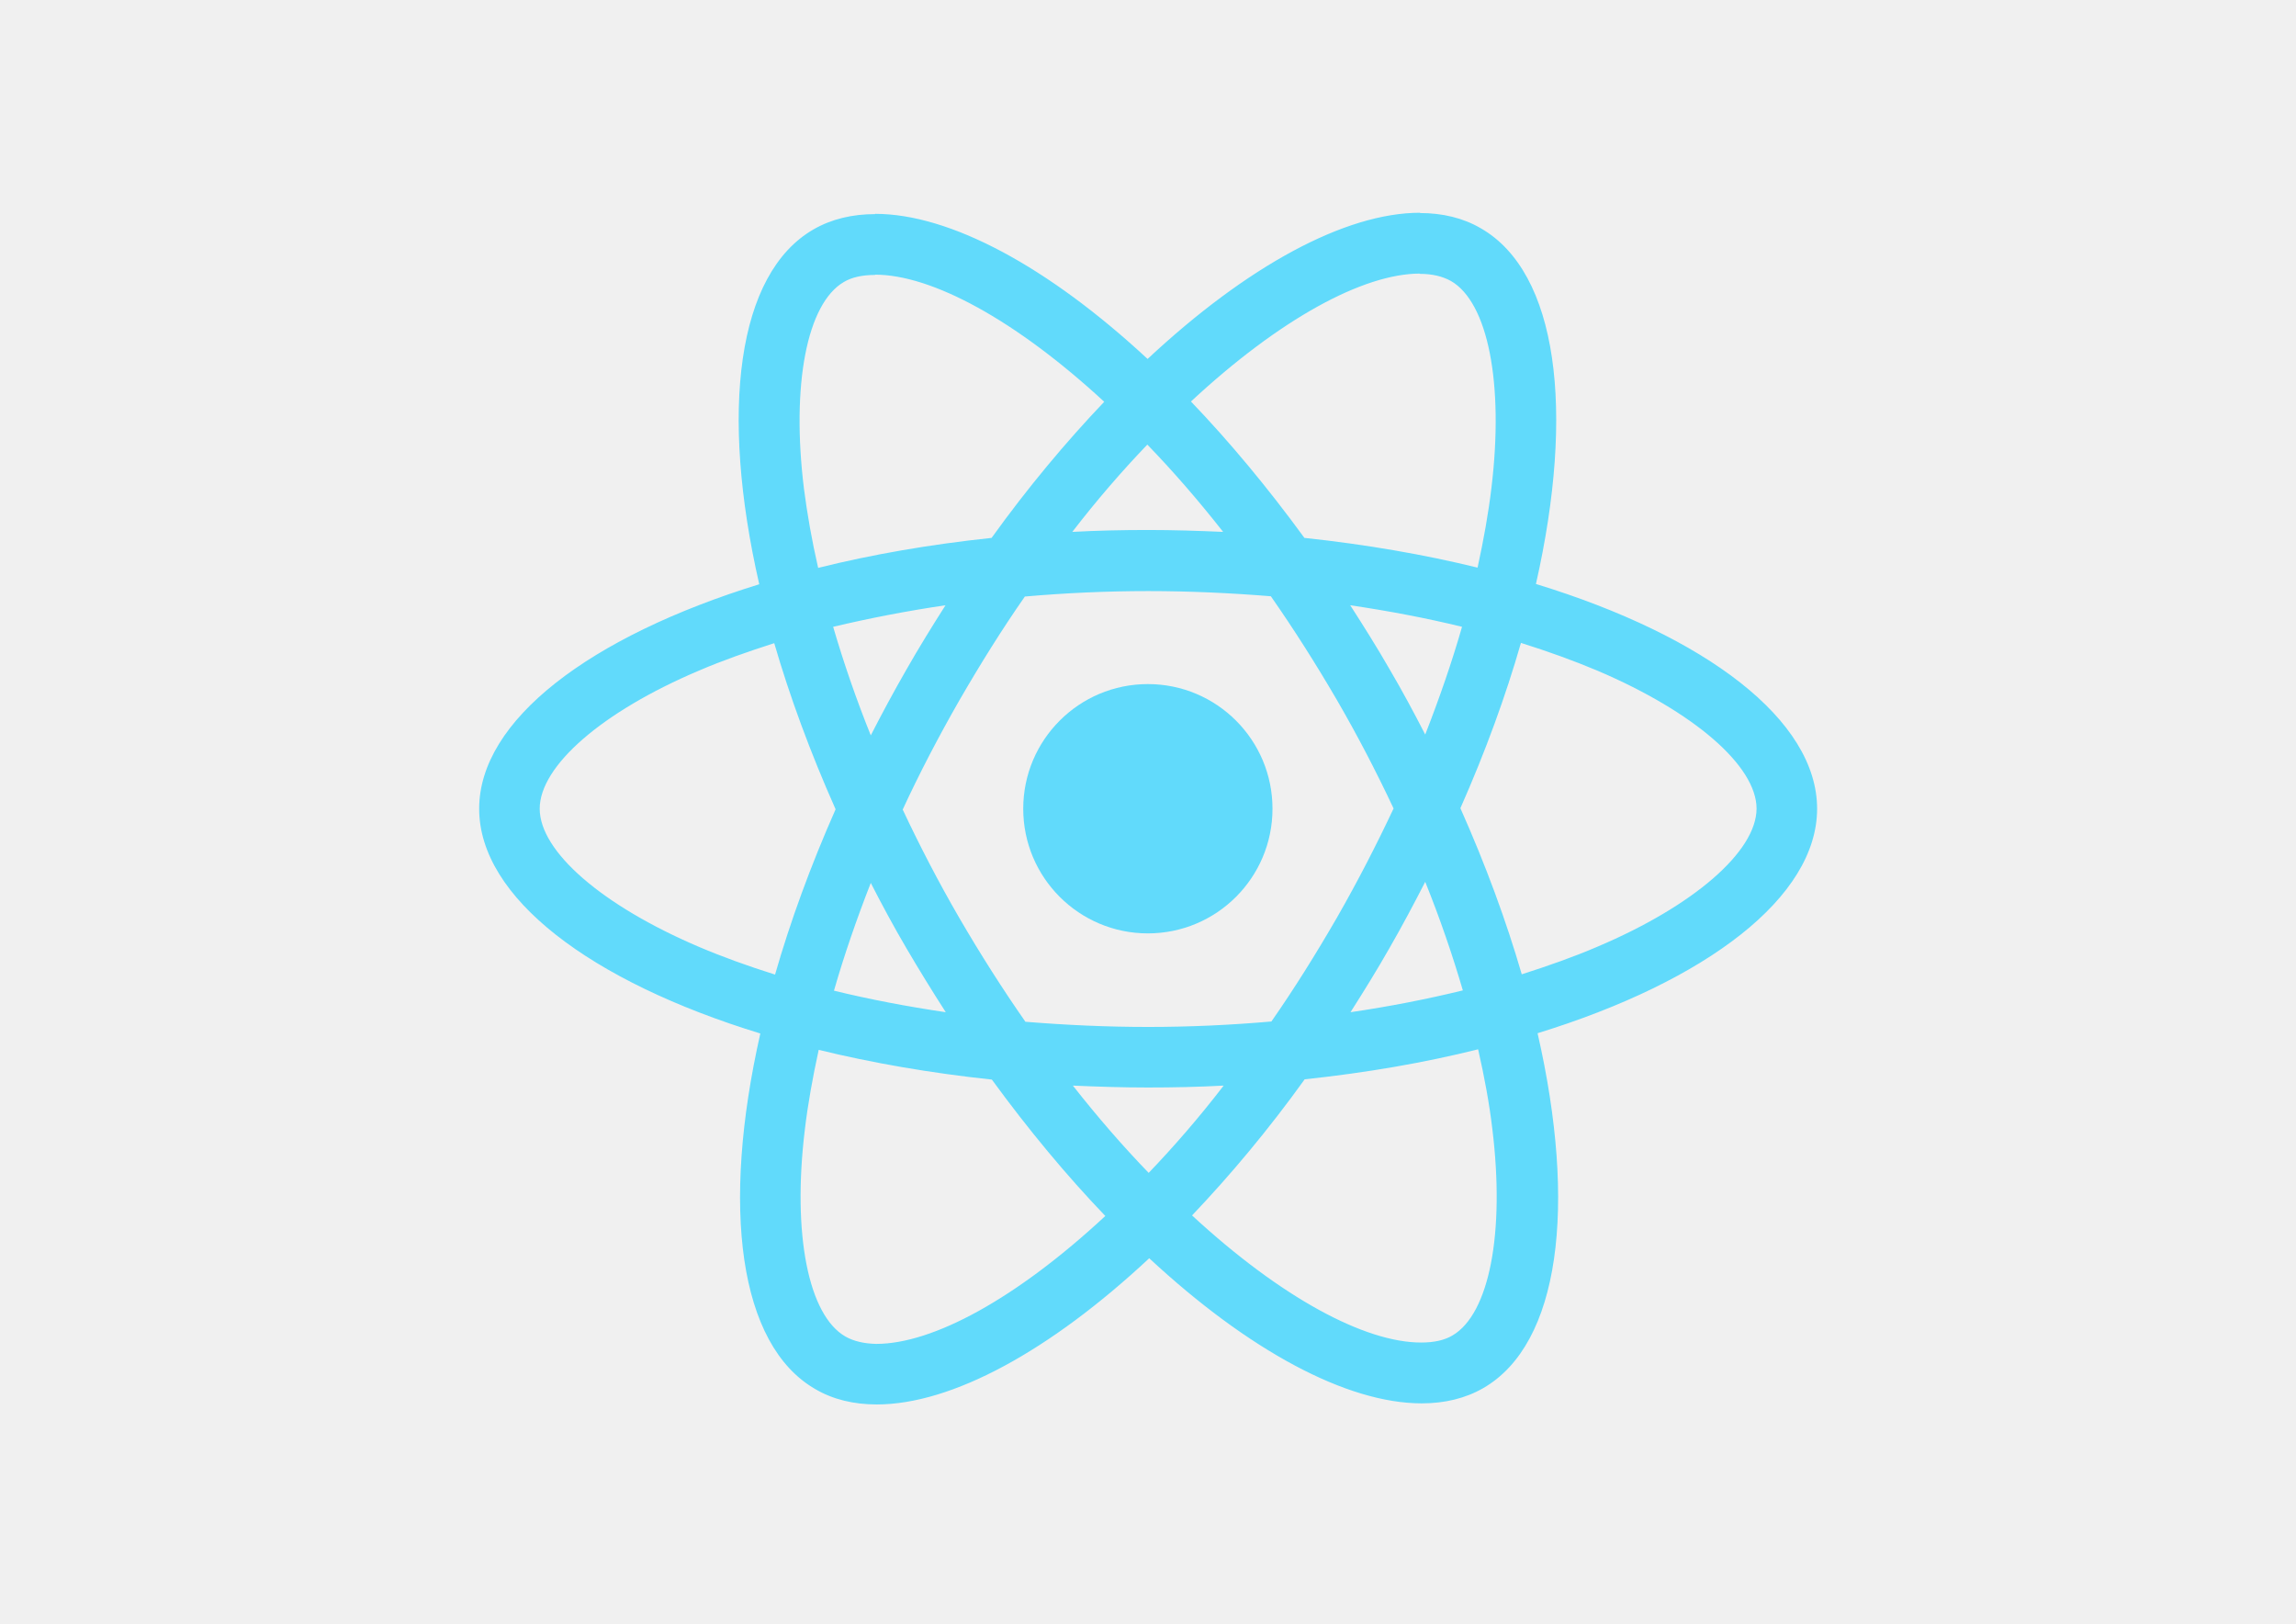
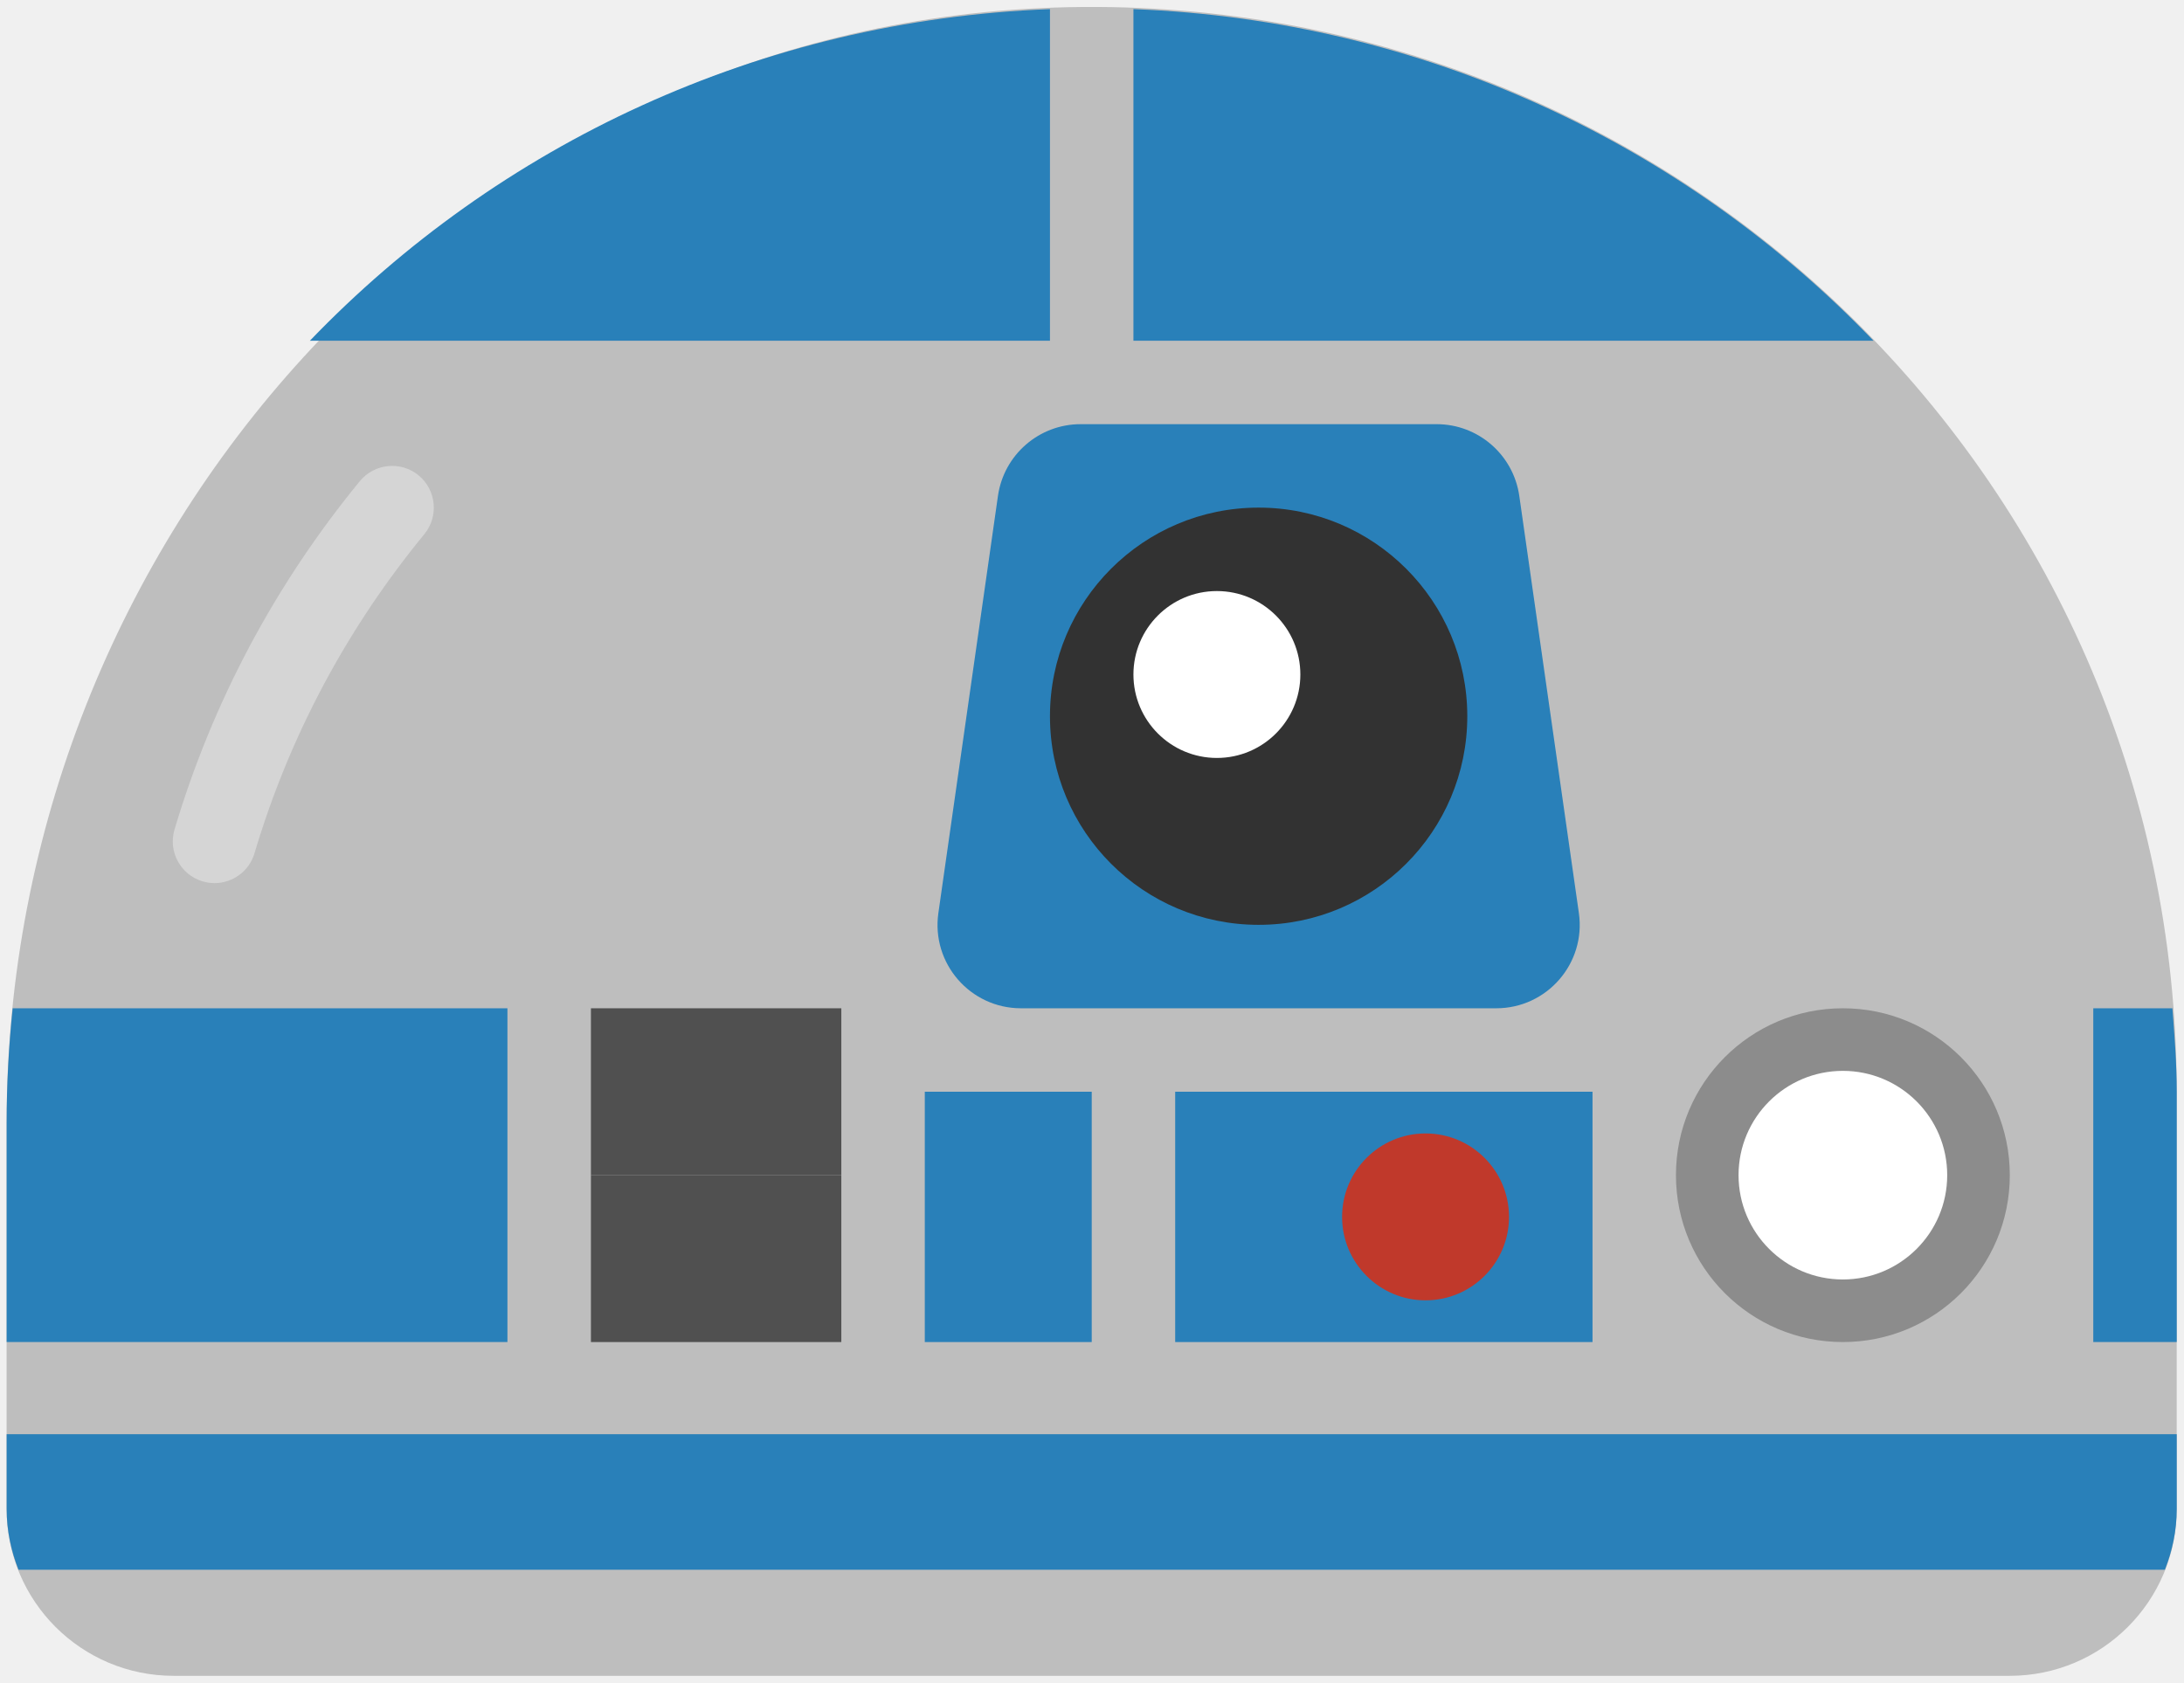
- <svg xmlns="http://www.w3.org/2000/svg" viewBox="0 0 841.9 595.3">
-   <g fill="#61DAFB">
-     <path d="M666.3 296.5c0-32.5-40.7-63.3-103.1-82.4 14.4-63.6 8-114.2-20.2-130.4-6.5-3.8-14.1-5.6-22.4-5.6v22.3c4.6 0 8.3.9 11.4 2.6 13.6 7.8 19.5 37.5 14.9 75.7-1.1 9.4-2.9 19.3-5.1 29.4-19.6-4.8-41-8.5-63.5-10.9-13.5-18.5-27.5-35.3-41.6-50 32.6-30.3 63.2-46.9 84-46.9V78c-27.5 0-63.5 19.6-99.9 53.6-36.4-33.8-72.4-53.2-99.9-53.2v22.3c20.7 0 51.4 16.5 84 46.6-14 14.7-28 31.4-41.3 49.9-22.6 2.4-44 6.1-63.6 11-2.3-10-4-19.7-5.2-29-4.7-38.2 1.1-67.9 14.6-75.8 3-1.8 6.9-2.6 11.5-2.6V78.5c-8.4 0-16 1.8-22.6 5.6-28.1 16.2-34.4 66.7-19.9 130.1-62.2 19.2-102.7 49.9-102.7 82.3 0 32.5 40.7 63.3 103.1 82.4-14.4 63.6-8 114.2 20.2 130.4 6.5 3.8 14.1 5.6 22.5 5.6 27.5 0 63.5-19.6 99.9-53.6 36.4 33.8 72.4 53.2 99.9 53.2 8.4 0 16-1.8 22.6-5.6 28.1-16.2 34.4-66.7 19.9-130.1 62-19.1 102.5-49.9 102.5-82.3zm-130.2-66.7c-3.7 12.9-8.3 26.2-13.5 39.5-4.1-8-8.4-16-13.1-24-4.6-8-9.5-15.8-14.4-23.4 14.2 2.1 27.9 4.7 41 7.9zm-45.8 106.5c-7.8 13.5-15.8 26.3-24.1 38.2-14.9 1.3-30 2-45.2 2-15.1 0-30.2-.7-45-1.9-8.3-11.9-16.4-24.6-24.2-38-7.6-13.1-14.5-26.4-20.8-39.8 6.2-13.4 13.2-26.8 20.7-39.9 7.8-13.5 15.8-26.3 24.1-38.2 14.9-1.3 30-2 45.2-2 15.1 0 30.2.7 45 1.9 8.3 11.9 16.4 24.6 24.2 38 7.6 13.1 14.5 26.4 20.8 39.8-6.3 13.4-13.2 26.8-20.7 39.9zm32.3-13c5.4 13.4 10 26.8 13.8 39.8-13.1 3.2-26.9 5.9-41.2 8 4.9-7.7 9.8-15.6 14.4-23.7 4.6-8 8.9-16.1 13-24.1zM421.2 430c-9.3-9.6-18.6-20.3-27.8-32 9 .4 18.2.7 27.5.7 9.4 0 18.7-.2 27.8-.7-9 11.7-18.3 22.4-27.5 32zm-74.4-58.9c-14.2-2.1-27.9-4.7-41-7.9 3.7-12.9 8.3-26.2 13.5-39.5 4.1 8 8.4 16 13.1 24 4.7 8 9.5 15.8 14.4 23.4zM420.7 163c9.3 9.6 18.6 20.3 27.8 32-9-.4-18.2-.7-27.5-.7-9.4 0-18.7.2-27.8.7 9-11.7 18.3-22.4 27.5-32zm-74 58.9c-4.9 7.7-9.8 15.6-14.4 23.7-4.6 8-8.9 16-13 24-5.4-13.4-10-26.8-13.8-39.8 13.1-3.1 26.9-5.8 41.2-7.9zm-90.5 125.2c-35.4-15.1-58.3-34.9-58.3-50.6 0-15.7 22.9-35.6 58.3-50.6 8.6-3.7 18-7 27.7-10.1 5.7 19.6 13.2 40 22.5 60.9-9.2 20.8-16.6 41.1-22.2 60.6-9.9-3.1-19.3-6.5-28-10.2zM310 490c-13.6-7.8-19.5-37.5-14.9-75.7 1.1-9.4 2.9-19.3 5.1-29.4 19.6 4.8 41 8.5 63.5 10.9 13.5 18.5 27.5 35.3 41.6 50-32.6 30.3-63.2 46.9-84 46.9-4.5-.1-8.3-1-11.3-2.7zm237.2-76.2c4.7 38.2-1.1 67.9-14.6 75.8-3 1.8-6.9 2.6-11.5 2.6-20.7 0-51.4-16.5-84-46.6 14-14.7 28-31.4 41.3-49.9 22.6-2.4 44-6.1 63.6-11 2.3 10.1 4.1 19.8 5.2 29.1zm38.5-66.7c-8.6 3.7-18 7-27.7 10.1-5.7-19.6-13.2-40-22.5-60.9 9.2-20.8 16.6-41.1 22.2-60.6 9.9 3.1 19.3 6.5 28.1 10.2 35.4 15.1 58.3 34.9 58.3 50.6-.1 15.7-23 35.6-58.4 50.6zM320.8 78.4z" />
-     <circle cx="420.9" cy="296.5" r="45.7" />
-     <path d="M520.5 78.1z" />
+ <svg xmlns="http://www.w3.org/2000/svg" height="121px" version="1.1" viewBox="0 0 157 121" width="157px">
+   <defs />
+   <g fill="none" fill-rule="evenodd" id="Page-1" stroke="none" stroke-width="1">
+     <g id="star-wars-copy" transform="translate(-283, -907)">
+       <g id="r2d2" transform="translate(283, 907)">
+         <path d="M74.708,0.589 C32.756,2.563 0.476,38.701 0.476,80.701 L0.476,108.499 C0.476,115.129 5.852,120.499 12.476,120.499 L144.476,120.499 C151.106,120.499 156.476,115.129 156.476,108.499 L156.476,78.499 C156.476,34.171 119.498,-1.523 74.708,0.589" fill="#BEBEBE" id="Fill-259" />
+         <path d="M81.478,0.656 L81.478,24.5 L134.68,24.5 C121.138,10.406 102.364,1.454 81.478,0.656" fill="#2980B9" id="Fill-260" />
+         <path d="M75.478,0.656 C54.592,1.454 35.818,10.406 22.276,24.5 L75.478,24.5 L75.478,0.656 Z" fill="#2980B9" id="Fill-261" />
+         <path d="M107.56,72.5 L73.396,72.5 C69.742,72.5 66.94,69.266 67.456,65.654 L71.74,35.654 C72.166,32.696 74.698,30.5 77.68,30.5 L103.276,30.5 C106.258,30.5 108.79,32.696 109.216,35.654 L113.5,65.654 C114.016,69.266 111.214,72.5 107.56,72.5" fill="#2980B9" id="Fill-262" />
+         <path d="M105.478,51.5 C105.478,59.786 98.764,66.5 90.478,66.5 C82.192,66.5 75.478,59.786 75.478,51.5 C75.478,43.214 82.192,36.5 90.478,36.5 C98.764,36.5 105.478,43.214 105.478,51.5" fill="#323232" id="Fill-263" />
+         <path d="M93.478,48.5 C93.478,51.812 90.79,54.5 87.478,54.5 C84.166,54.5 81.478,51.812 81.478,48.5 C81.478,45.188 84.166,42.5 87.478,42.5 C90.79,42.5 93.478,45.188 93.478,48.5" fill="#FFFFFF" id="Fill-264" />
+         <path d="M42.48,84.5 L60.48,84.5 L60.48,72.5 L42.48,72.5 L42.48,84.5 Z" fill="#505050" id="Fill-265" />
+         <path d="M42.48,96.5 L60.48,96.5 L60.48,84.5 L42.48,84.5 L42.48,96.5 Z" fill="#505050" id="Fill-266" />
+         <path d="M114.48,96.5 L84.48,96.5 L84.48,78.5 L114.48,78.5 L114.48,96.5 Z" fill="#2980B9" id="Fill-267" />
+         <path d="M78.48,96.5 L66.48,96.5 L66.48,78.5 L78.48,78.5 L78.48,96.5 Z" fill="#2980B9" id="Fill-268" />
+         <path d="M0.478,108.5 C0.478,110.048 0.796,111.518 1.33,112.874 L155.626,112.874 C156.16,111.518 156.478,110.048 156.478,108.5 L156.478,103.124 L0.478,103.124 L0.478,108.5 Z" fill="#2980B9" id="Fill-269" />
+         <path d="M36.478,72.5 L0.91,72.5 C0.634,75.206 0.478,77.936 0.478,80.702 L0.478,96.5 L36.478,96.5 L36.478,72.5 Z" fill="#2980B9" id="Fill-270" />
+         <path d="M150.478,72.5 L150.478,96.5 L156.478,96.5 L156.478,78.5 C156.478,76.472 156.316,74.486 156.166,72.5 L150.478,72.5 Z" fill="#2980B9" id="Fill-271" />
+         <path d="M144.478,84.5 C144.478,91.13 139.108,96.5 132.478,96.5 C125.848,96.5 120.478,91.13 120.478,84.5 C120.478,77.87 125.848,72.5 132.478,72.5 C139.108,72.5 144.478,77.87 144.478,84.5" fill="#8C8C8C" id="Fill-272" />
+         <path d="M139.978,84.5 C139.978,88.64 136.618,92 132.478,92 C128.338,92 124.978,88.64 124.978,84.5 C124.978,80.36 128.338,77 132.478,77 C136.618,77 139.978,80.36 139.978,84.5" fill="#FFFFFF" id="Fill-273" />
+         <path d="M108.478,87.5 C108.478,90.812 105.79,93.5 102.478,93.5 C99.166,93.5 96.478,90.812 96.478,87.5 C96.478,84.188 99.166,81.5 102.478,81.5 C105.79,81.5 108.478,84.188 108.478,87.5" fill="#C0392B" id="Fill-274" />
+         <path d="M15.42,63.5 C15.138,63.5 14.85,63.458 14.562,63.374 C12.978,62.9 12.072,61.232 12.546,59.642 C15.282,50.468 19.764,42.044 25.866,34.598 C26.922,33.314 28.818,33.134 30.09,34.178 C31.368,35.234 31.554,37.124 30.51,38.402 C24.906,45.23 20.796,52.952 18.294,61.358 C17.904,62.66 16.716,63.5 15.42,63.5" fill="#E6E6E6" id="Fill-275" opacity="0.571" />
+       </g>
+     </g>
  </g>
</svg>
